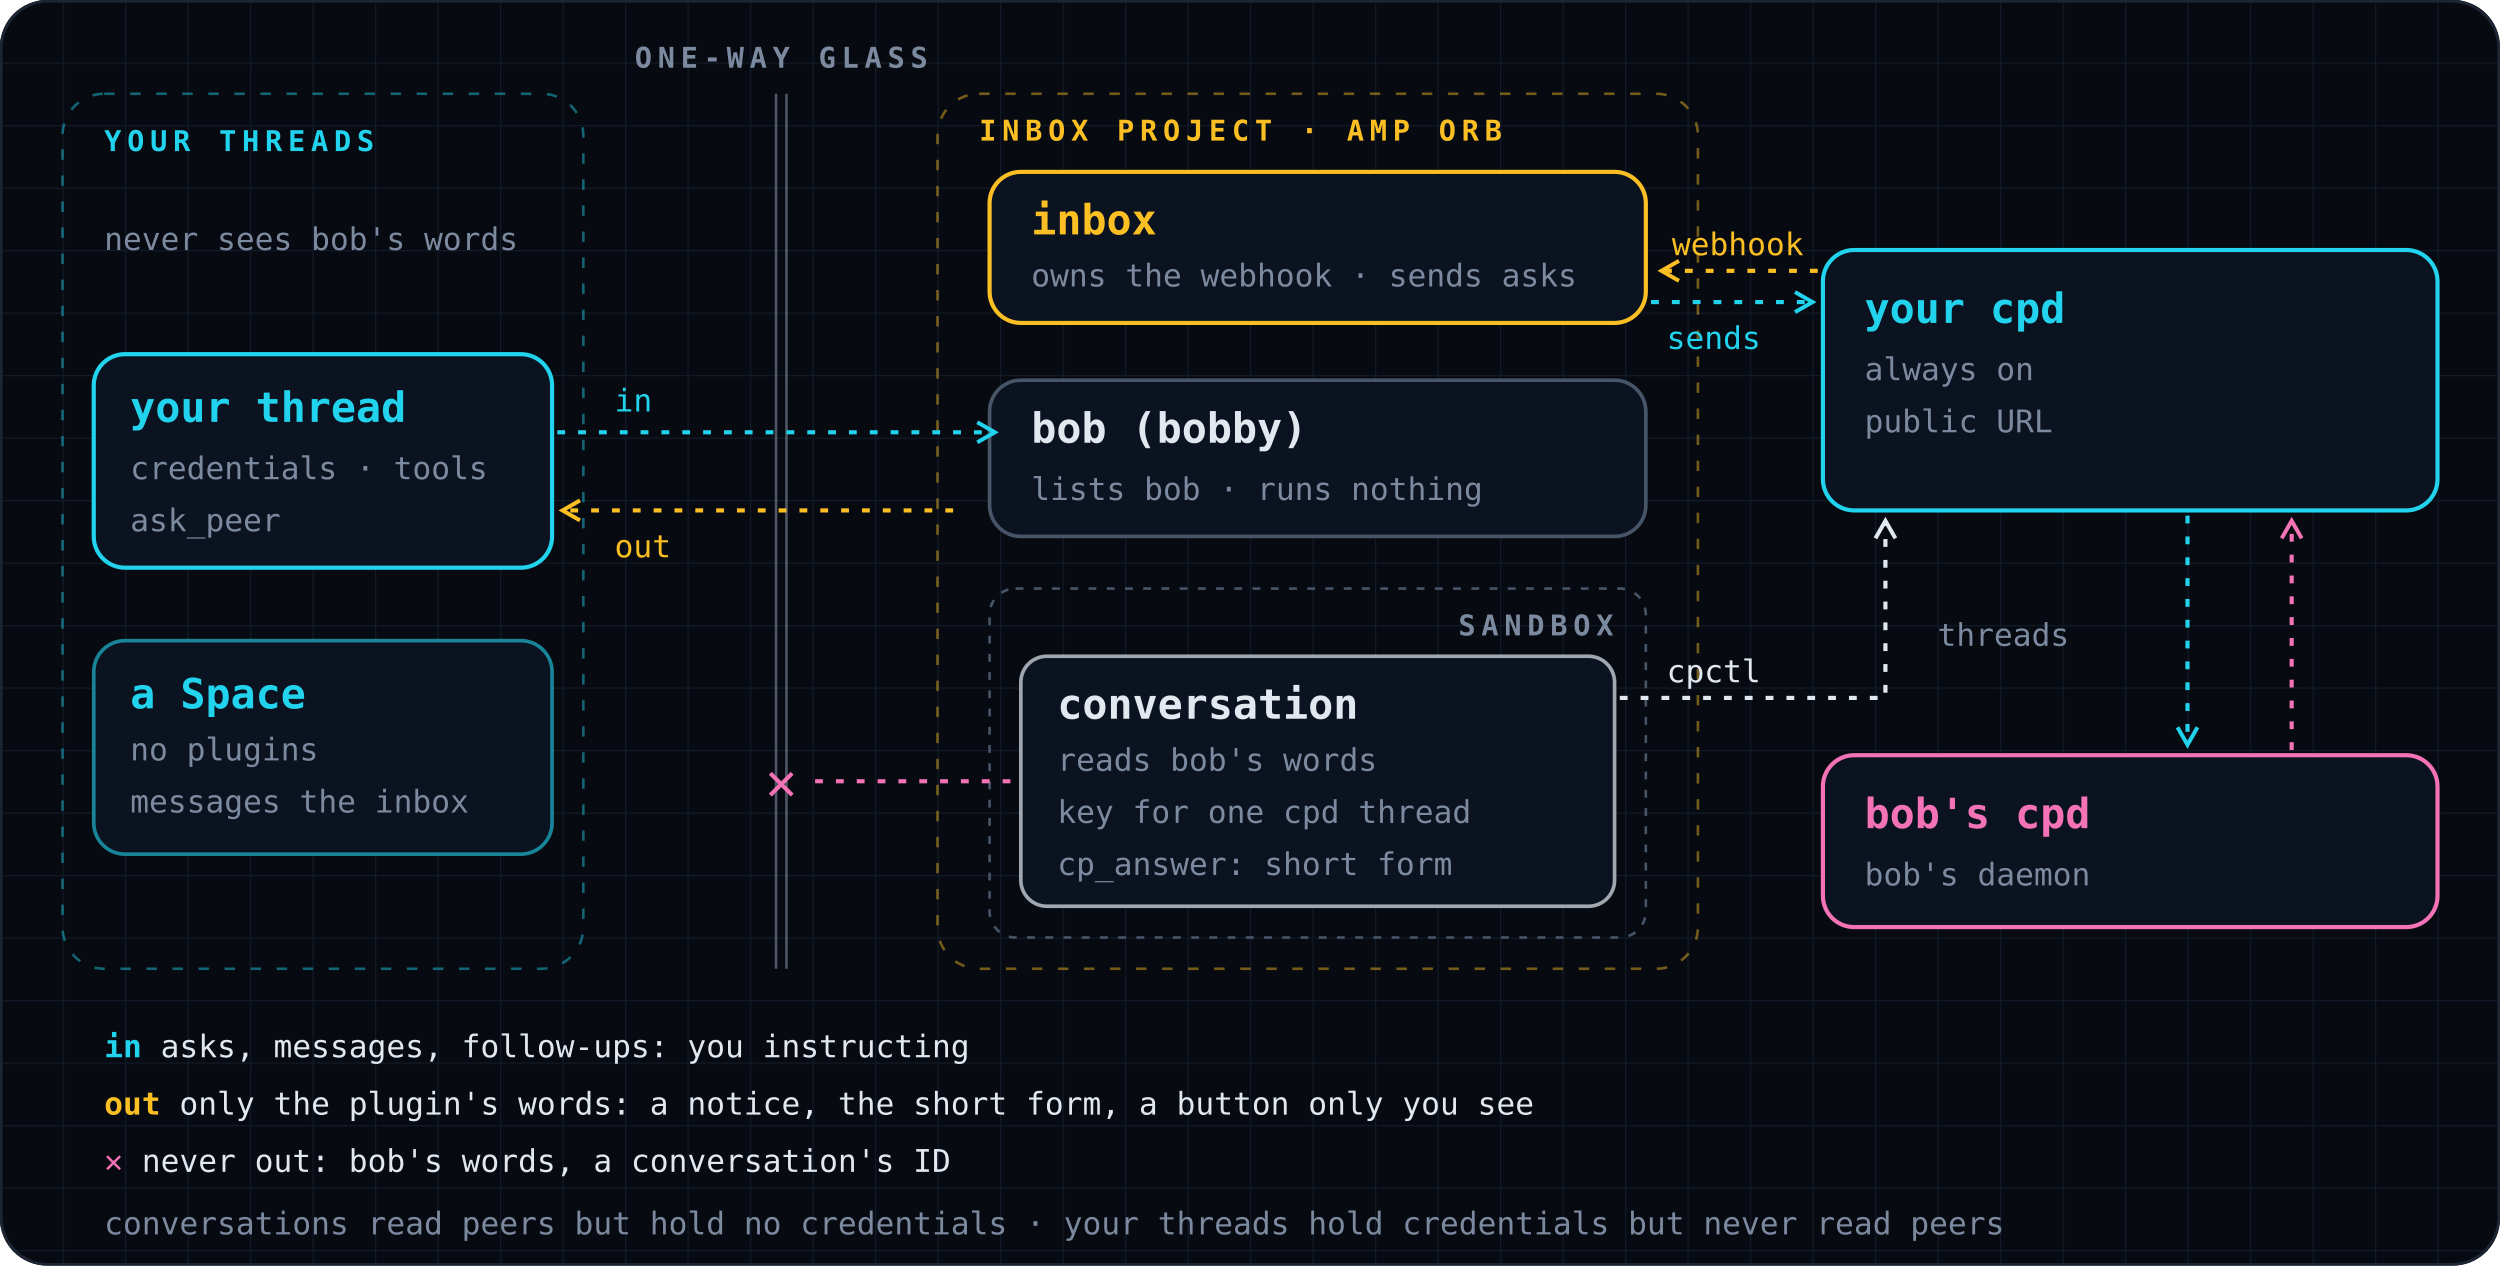
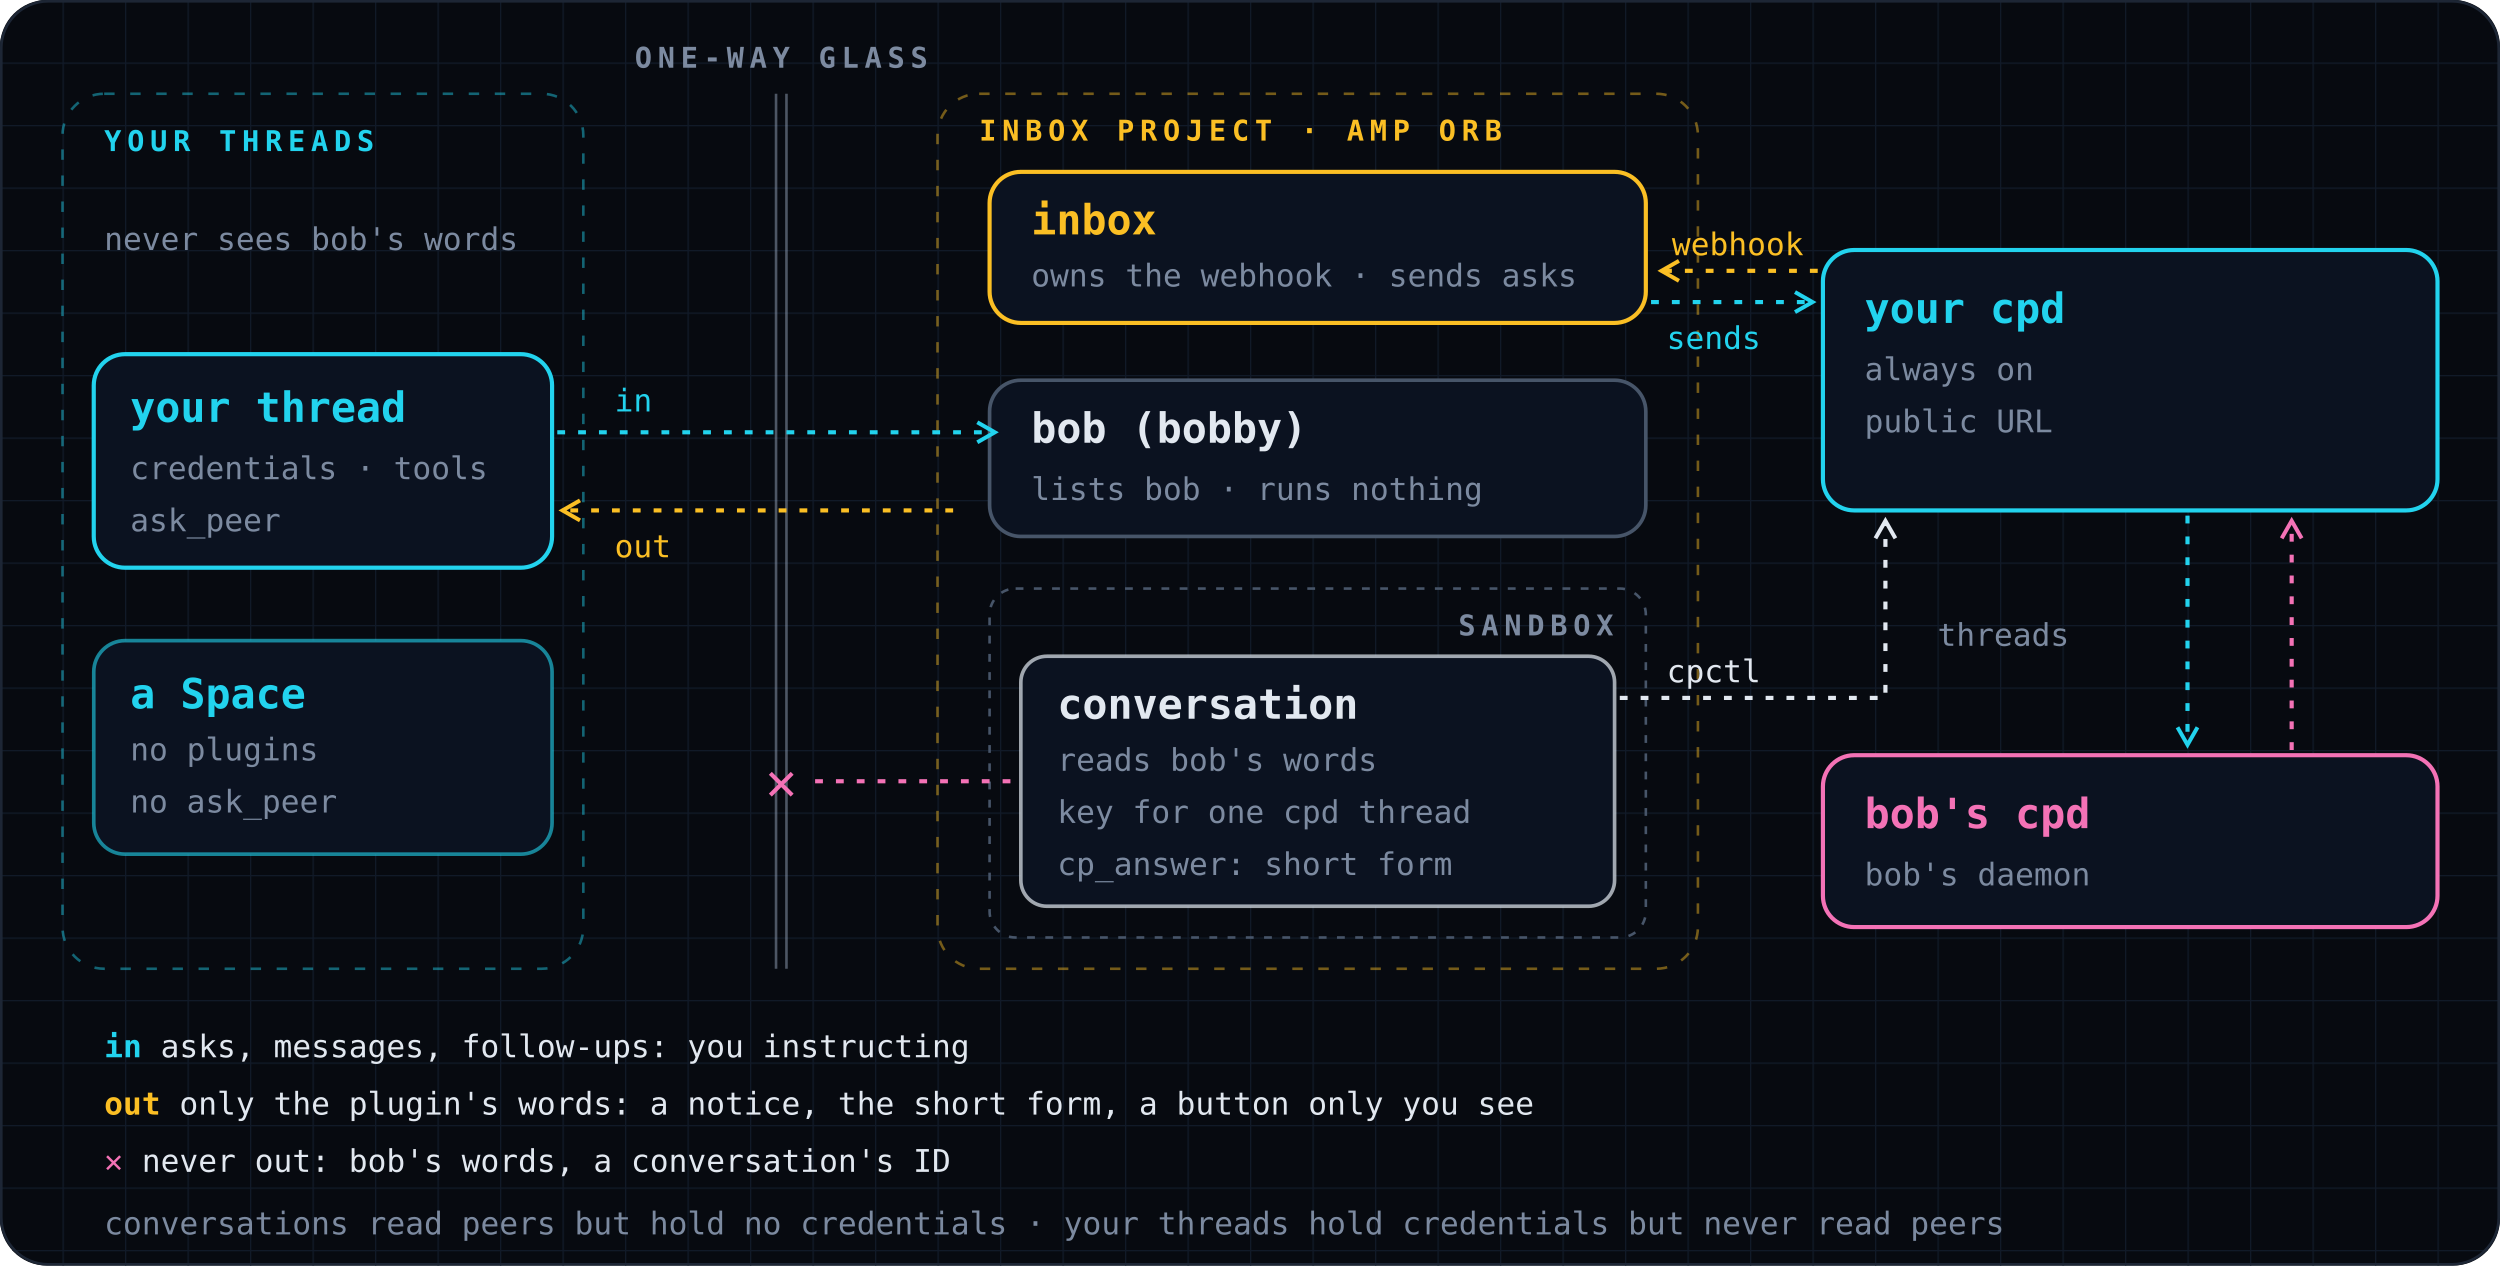
<svg xmlns="http://www.w3.org/2000/svg" width="960" height="486" viewBox="0 0 960 486" role="img" aria-labelledby="t d">
  <defs>
    <pattern id="grid" width="24" height="24" patternUnits="userSpaceOnUse">
      <path d="M24 0H0V24" fill="none" stroke="#111a28" />
    </pattern>
    <marker id="mc" viewBox="0 0 10 10" refX="8" refY="5" markerWidth="6" markerHeight="6" orient="auto">
      <path d="M1 1L8 5L1 9" fill="none" stroke="#22d3ee" stroke-width="1.6" />
    </marker>
    <marker id="mp" viewBox="0 0 10 10" refX="8" refY="5" markerWidth="6" markerHeight="6" orient="auto">
      <path d="M1 1L8 5L1 9" fill="none" stroke="#f472b6" stroke-width="1.6" />
    </marker>
    <marker id="ma" viewBox="0 0 10 10" refX="8" refY="5" markerWidth="6" markerHeight="6" orient="auto">
      <path d="M1 1L8 5L1 9" fill="none" stroke="#fbbf24" stroke-width="1.6" />
    </marker>
    <marker id="mw" viewBox="0 0 10 10" refX="8" refY="5" markerWidth="6" markerHeight="6" orient="auto">
      <path d="M1 1L8 5L1 9" fill="none" stroke="#e2e8f0" stroke-width="1.6" />
    </marker>
  </defs>
  <style>
  text{font-family:ui-monospace,SFMono-Regular,Menlo,Consolas,"DejaVu Sans Mono",monospace;fill:#e2e8f0}
  .h{font-size:16px;font-weight:700}.s{font-size:12px;fill:#7c8aa0}.e{font-size:12px}
  .xs{font-size:11px;fill:#7c8aa0;letter-spacing:.2em;font-weight:700}
  .c{fill:#22d3ee}.p{fill:#f472b6}.a{fill:#fbbf24}
  .box{fill:#0b1220}
  .f{fill:none;stroke-width:1.6;stroke-dasharray:3 5}
  .m{animation:march 1.2s linear infinite}
  @keyframes march{to{stroke-dashoffset:-16}}
  .pk{opacity:0;animation-duration:10s;animation-iteration-count:infinite;animation-timing-function:ease-in-out}
  @keyframes p1{0%{opacity:0;transform:translateX(0)}2%{opacity:1}12%{opacity:1;transform:translateX(166px)}14%,100%{opacity:0;transform:translateX(166px)}}
  @keyframes p2{0%,13%{opacity:0;transform:translateX(0)}15%{opacity:1}22%{opacity:1;transform:translateX(54px)}24%,100%{opacity:0;transform:translateX(54px)}}
  @keyframes p3{0%,23%{opacity:0;transform:translateY(0)}25%{opacity:1}33%{opacity:1;transform:translateY(82px)}35%,100%{opacity:0;transform:translateY(82px)}}
  @keyframes p4{0%,37%{opacity:0;transform:translateY(0)}39%{opacity:1}47%{opacity:1;transform:translateY(-82px)}49%,100%{opacity:0;transform:translateY(-82px)}}
  @keyframes p5{0%,49%{opacity:0;transform:translateX(0)}51%{opacity:1}57%{opacity:1;transform:translateX(-56px)}59%,100%{opacity:0;transform:translateX(-56px)}}
  @keyframes p6{0%,61%{opacity:0;transform:translateX(0)}63%{opacity:1}71%{opacity:1;transform:translateX(-76px)}73%,100%{opacity:0;transform:translateX(-76px)}}
  @keyframes p7{0%,79%{opacity:0;transform:translateX(0)}81%{opacity:1}93%{opacity:1;transform:translateX(-148px)}95%,100%{opacity:0;transform:translateX(-148px)}}
  @keyframes rd{0%,57%{stroke-opacity:.7}60%,64%{stroke-opacity:1;stroke:#f472b6}68%,100%{stroke-opacity:.7}}
  @keyframes no{0%,71%{opacity:.55}73%,77%{opacity:1}81%,100%{opacity:.55}}
  .rd{animation:rd 10s ease-in-out infinite}.no{animation:no 10s ease-in-out infinite}
  @media (prefers-reduced-motion:reduce){.m,.pk,.rd,.no{animation:none!important}}
</style>
  <rect width="960" height="486" rx="18" fill="#070a10" />
  <rect width="960" height="486" rx="18" fill="url(#grid)" />
  <rect x=".5" y=".5" width="959" height="485" rx="18" fill="none" stroke="#1d2635" />
  <rect x="24" y="36" width="200" height="336" rx="16" fill="none" stroke="#22d3ee" stroke-opacity=".45" stroke-dasharray="4 6" />
  <text x="40" y="58" class="xs c">YOUR THREADS</text>
  <rect x="36" y="136" width="176" height="82" rx="12" class="box" stroke="#22d3ee" stroke-width="1.6" />
  <text x="50" y="162" class="h c">your thread</text>
  <text x="50" y="184" class="s">credentials · tools</text>
  <text x="50" y="204" class="s">ask_peer</text>
  <rect x="36" y="246" width="176" height="82" rx="12" class="box" stroke="#22d3ee" stroke-opacity=".6" stroke-width="1.4" />
  <text x="50" y="272" class="h c">a Space</text>
  <text x="50" y="292" class="s">no plugins</text>
-   <text x="50" y="312" class="s">messages the inbox</text>
+   <text x="50" y="312" class="s">no ask_peer</text>
  <text x="40" y="96" class="s">never sees bob's words</text>
  <text x="300" y="26" class="xs" text-anchor="middle">ONE-WAY GLASS</text>
  <path d="M298 36V372M302 36V372" stroke="#94a3b8" stroke-opacity=".5" />
  <rect x="360" y="36" width="292" height="336" rx="16" fill="none" stroke="#fbbf24" stroke-opacity=".45" stroke-dasharray="4 6" />
  <text x="376" y="54" class="xs a">INBOX PROJECT · AMP ORB</text>
  <rect x="380" y="66" width="252" height="58" rx="12" class="box" stroke="#fbbf24" stroke-width="1.6" />
  <text x="396" y="90" class="h a">inbox</text>
  <text x="396" y="110" class="s">owns the webhook · sends asks</text>
  <rect x="380" y="146" width="252" height="60" rx="12" class="box" stroke="#475569" stroke-width="1.4" />
  <text x="396" y="170" class="h">bob (bobby)</text>
  <text x="396" y="192" class="s">lists bob · runs nothing</text>
  <rect x="380" y="226" width="252" height="134" rx="10" fill="none" stroke="#475569" stroke-dasharray="3 4" />
  <text x="560" y="244" class="xs">SANDBOX</text>
  <rect x="392" y="252" width="228" height="96" rx="10" class="box rd" stroke="#e2e8f0" stroke-opacity=".7" stroke-width="1.4" />
  <text x="406" y="276" class="h">conversation</text>
  <text x="406" y="296" class="s">reads bob's words</text>
  <text x="406" y="316" class="s">key for one cpd thread</text>
  <text x="406" y="336" class="s">cp_answer: short form</text>
  <rect x="700" y="96" width="236" height="100" rx="12" class="box" stroke="#22d3ee" stroke-width="1.6" />
  <text x="716" y="124" class="h c">your cpd</text>
  <text x="716" y="146" class="s">always on</text>
  <text x="716" y="166" class="s">public URL</text>
  <rect x="700" y="290" width="236" height="66" rx="12" class="box" stroke="#f472b6" stroke-width="1.6" />
  <text x="716" y="318" class="h p">bob's cpd</text>
  <text x="716" y="340" class="s">bob's daemon</text>
  <path d="M214 166H382" class="f m" stroke="#22d3ee" marker-end="url(#mc)" />
  <text x="236" y="158" class="e c">in</text>
  <path d="M366 196H216" class="f m" stroke="#fbbf24" marker-end="url(#ma)" />
  <text x="236" y="214" class="e a">out</text>
  <path d="M388 300H308" class="f" stroke="#f472b6" />
  <text x="300" y="307" class="p no" font-size="20" font-weight="700" text-anchor="middle">✕</text>
  <path d="M698 104H638" class="f m" stroke="#fbbf24" marker-end="url(#ma)" />
  <text x="642" y="98" class="e a">webhook</text>
  <path d="M634 116H696" class="f m" stroke="#22d3ee" marker-end="url(#mc)" />
  <text x="640" y="134" class="e c">sends</text>
  <path d="M622 268H724V200" class="f m" stroke="#e2e8f0" marker-end="url(#mw)" />
  <text x="640" y="262" class="e">cpctl</text>
  <path d="M840 198V286" class="f m" stroke="#22d3ee" marker-end="url(#mc)" />
  <path d="M880 288V200" class="f m" stroke="#f472b6" marker-end="url(#mp)" />
  <text x="744" y="248" class="s">threads</text>
  <circle cx="214" cy="166" r="4" class="pk" fill="#22d3ee" style="animation-name:p1" />
  <circle cx="636" cy="172" r="4" class="pk" fill="#22d3ee" style="animation-name:p2" />
  <circle cx="840" cy="200" r="4" class="pk" fill="#22d3ee" style="animation-name:p3" />
  <circle cx="880" cy="286" r="4" class="pk" fill="#f472b6" style="animation-name:p4" />
  <circle cx="696" cy="104" r="4" class="pk" fill="#fbbf24" style="animation-name:p5" />
  <circle cx="386" cy="300" r="4" class="pk" fill="#f472b6" style="animation-name:p6" />
  <circle cx="366" cy="196" r="4" class="pk" fill="#fbbf24" style="animation-name:p7" />
  <g font-size="12">
    <text x="40" y="406">
      <tspan class="c" font-weight="700">in </tspan>  asks, messages, follow-ups: you instructing</text>
    <text x="40" y="428">
      <tspan class="a" font-weight="700">out</tspan>  only the plugin's words: a notice, the short form, a button only you see</text>
    <text x="40" y="450">
      <tspan class="p" font-weight="700">✕  </tspan>  never out: bob's words, a conversation's ID</text>
  </g>
  <text x="40" y="474" class="s">conversations read peers but hold no credentials · your threads hold credentials but never read peers</text>
</svg>
